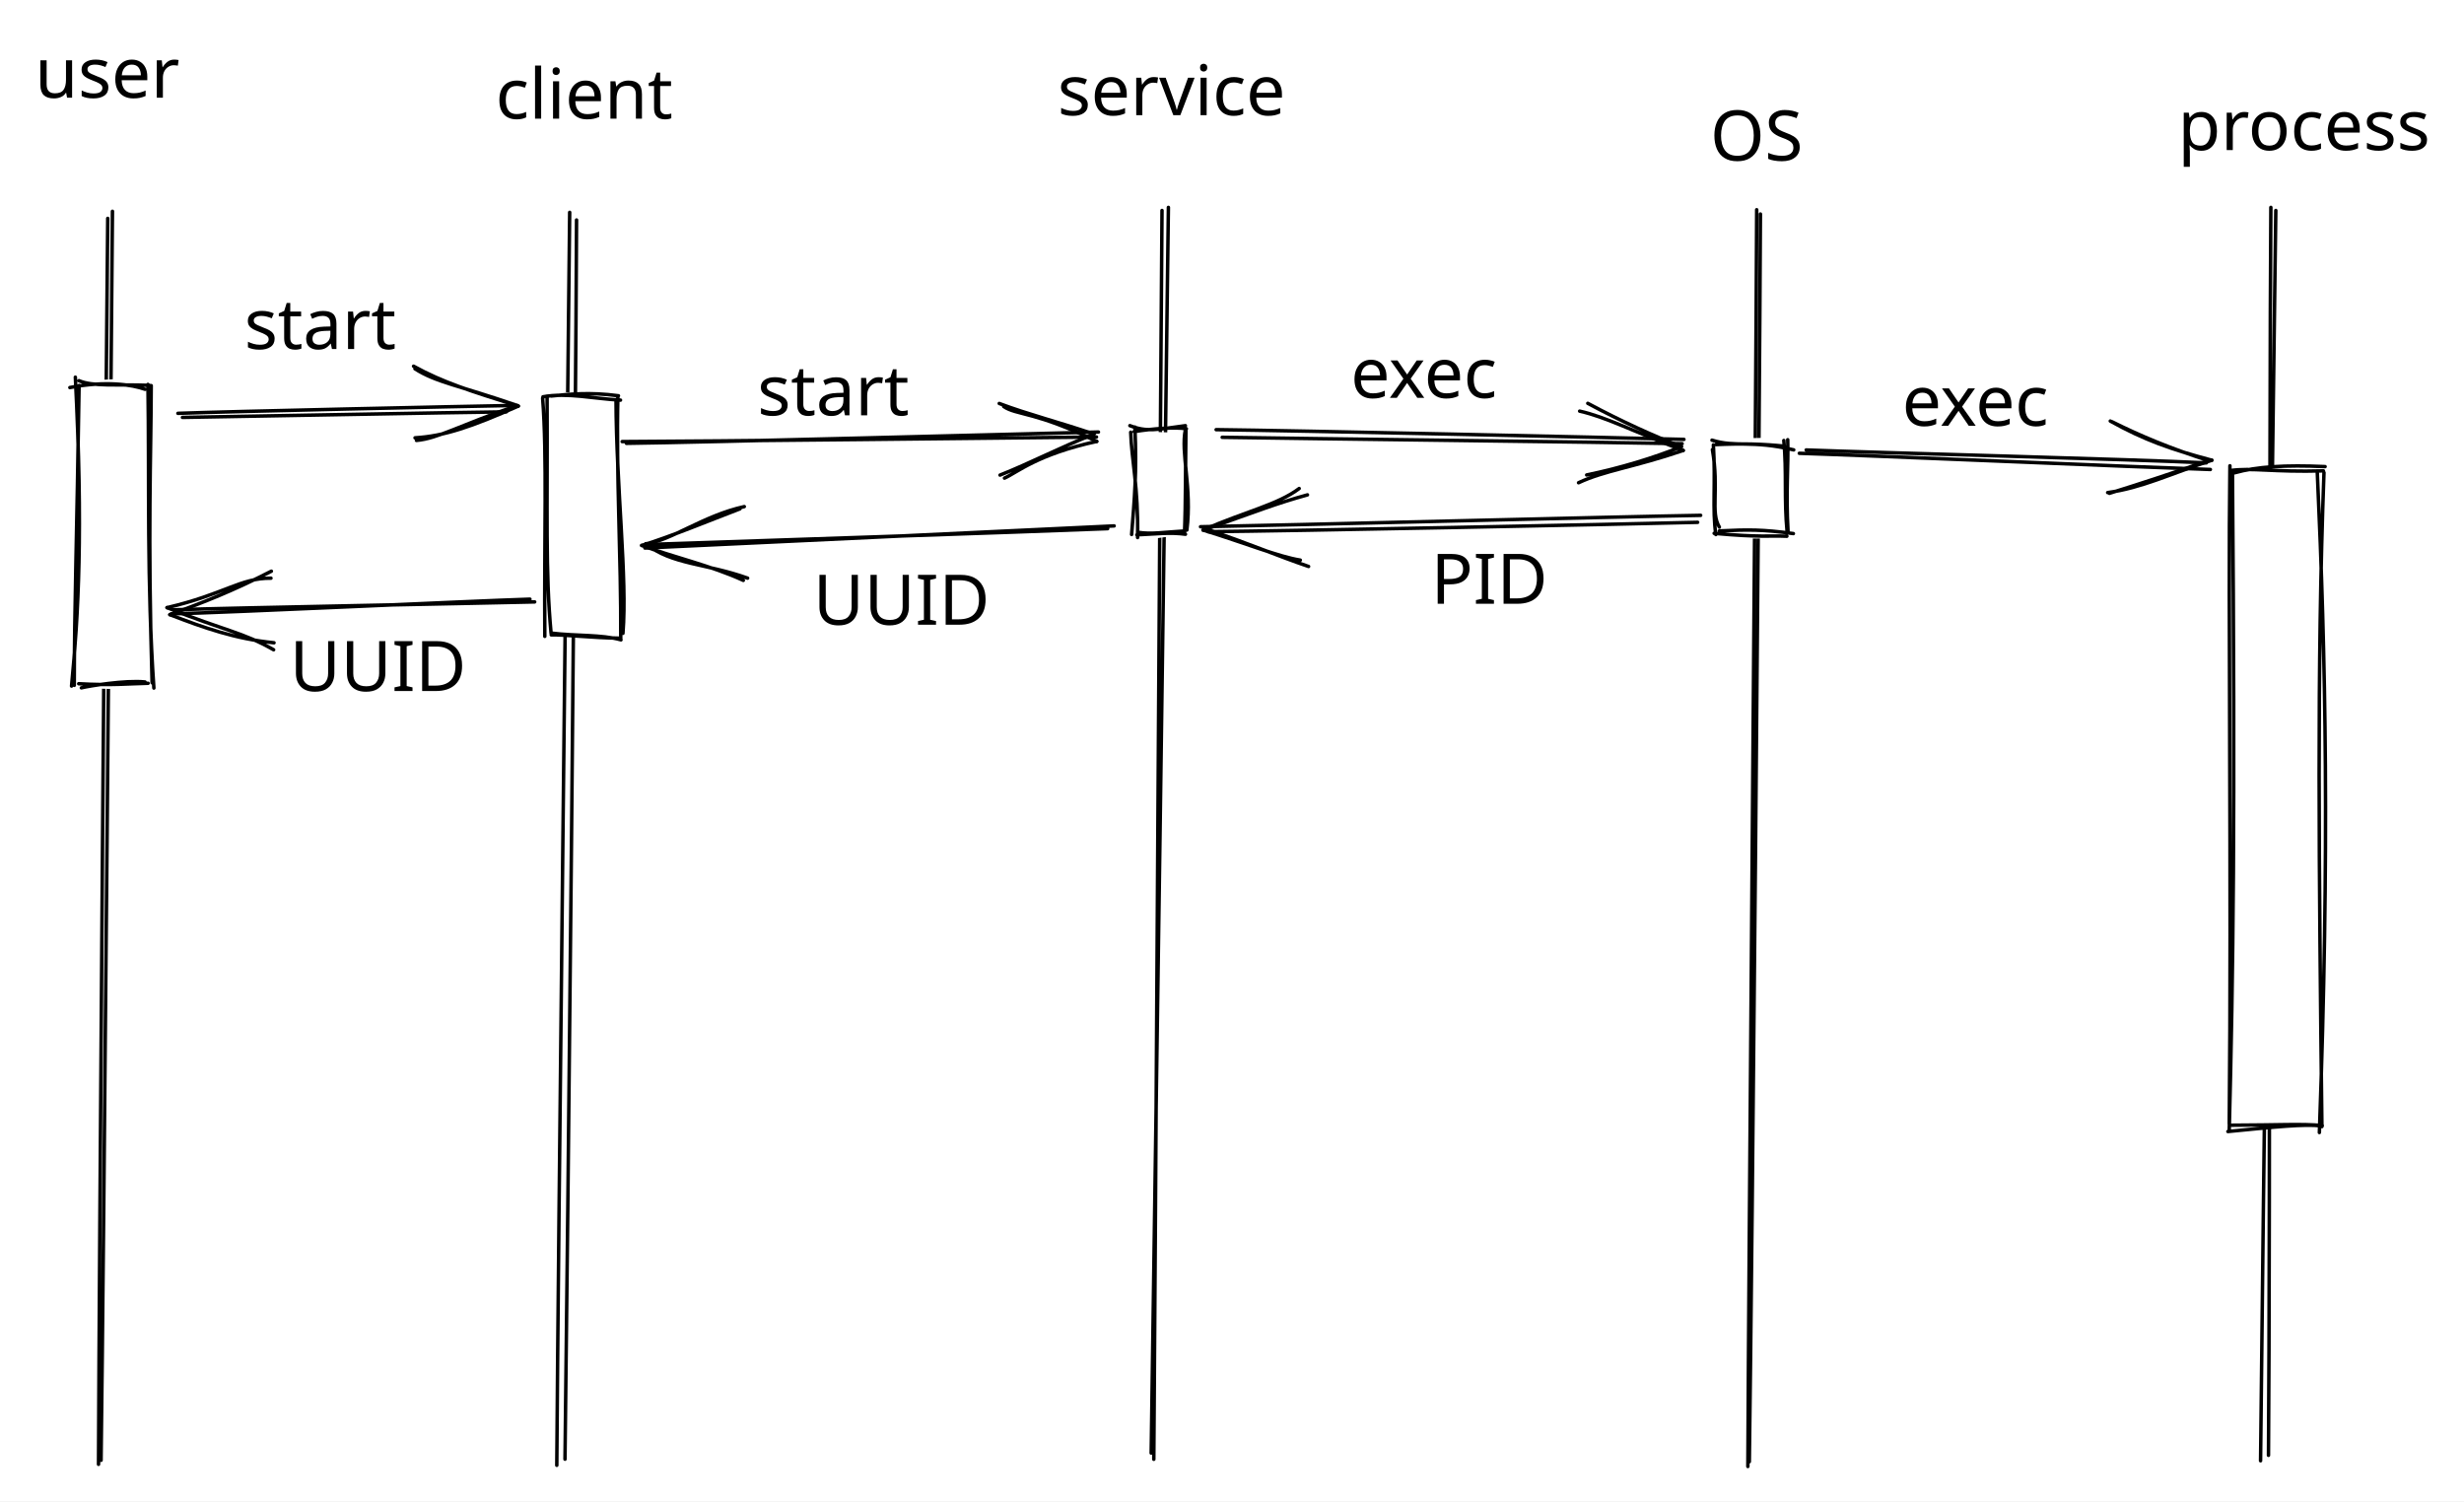
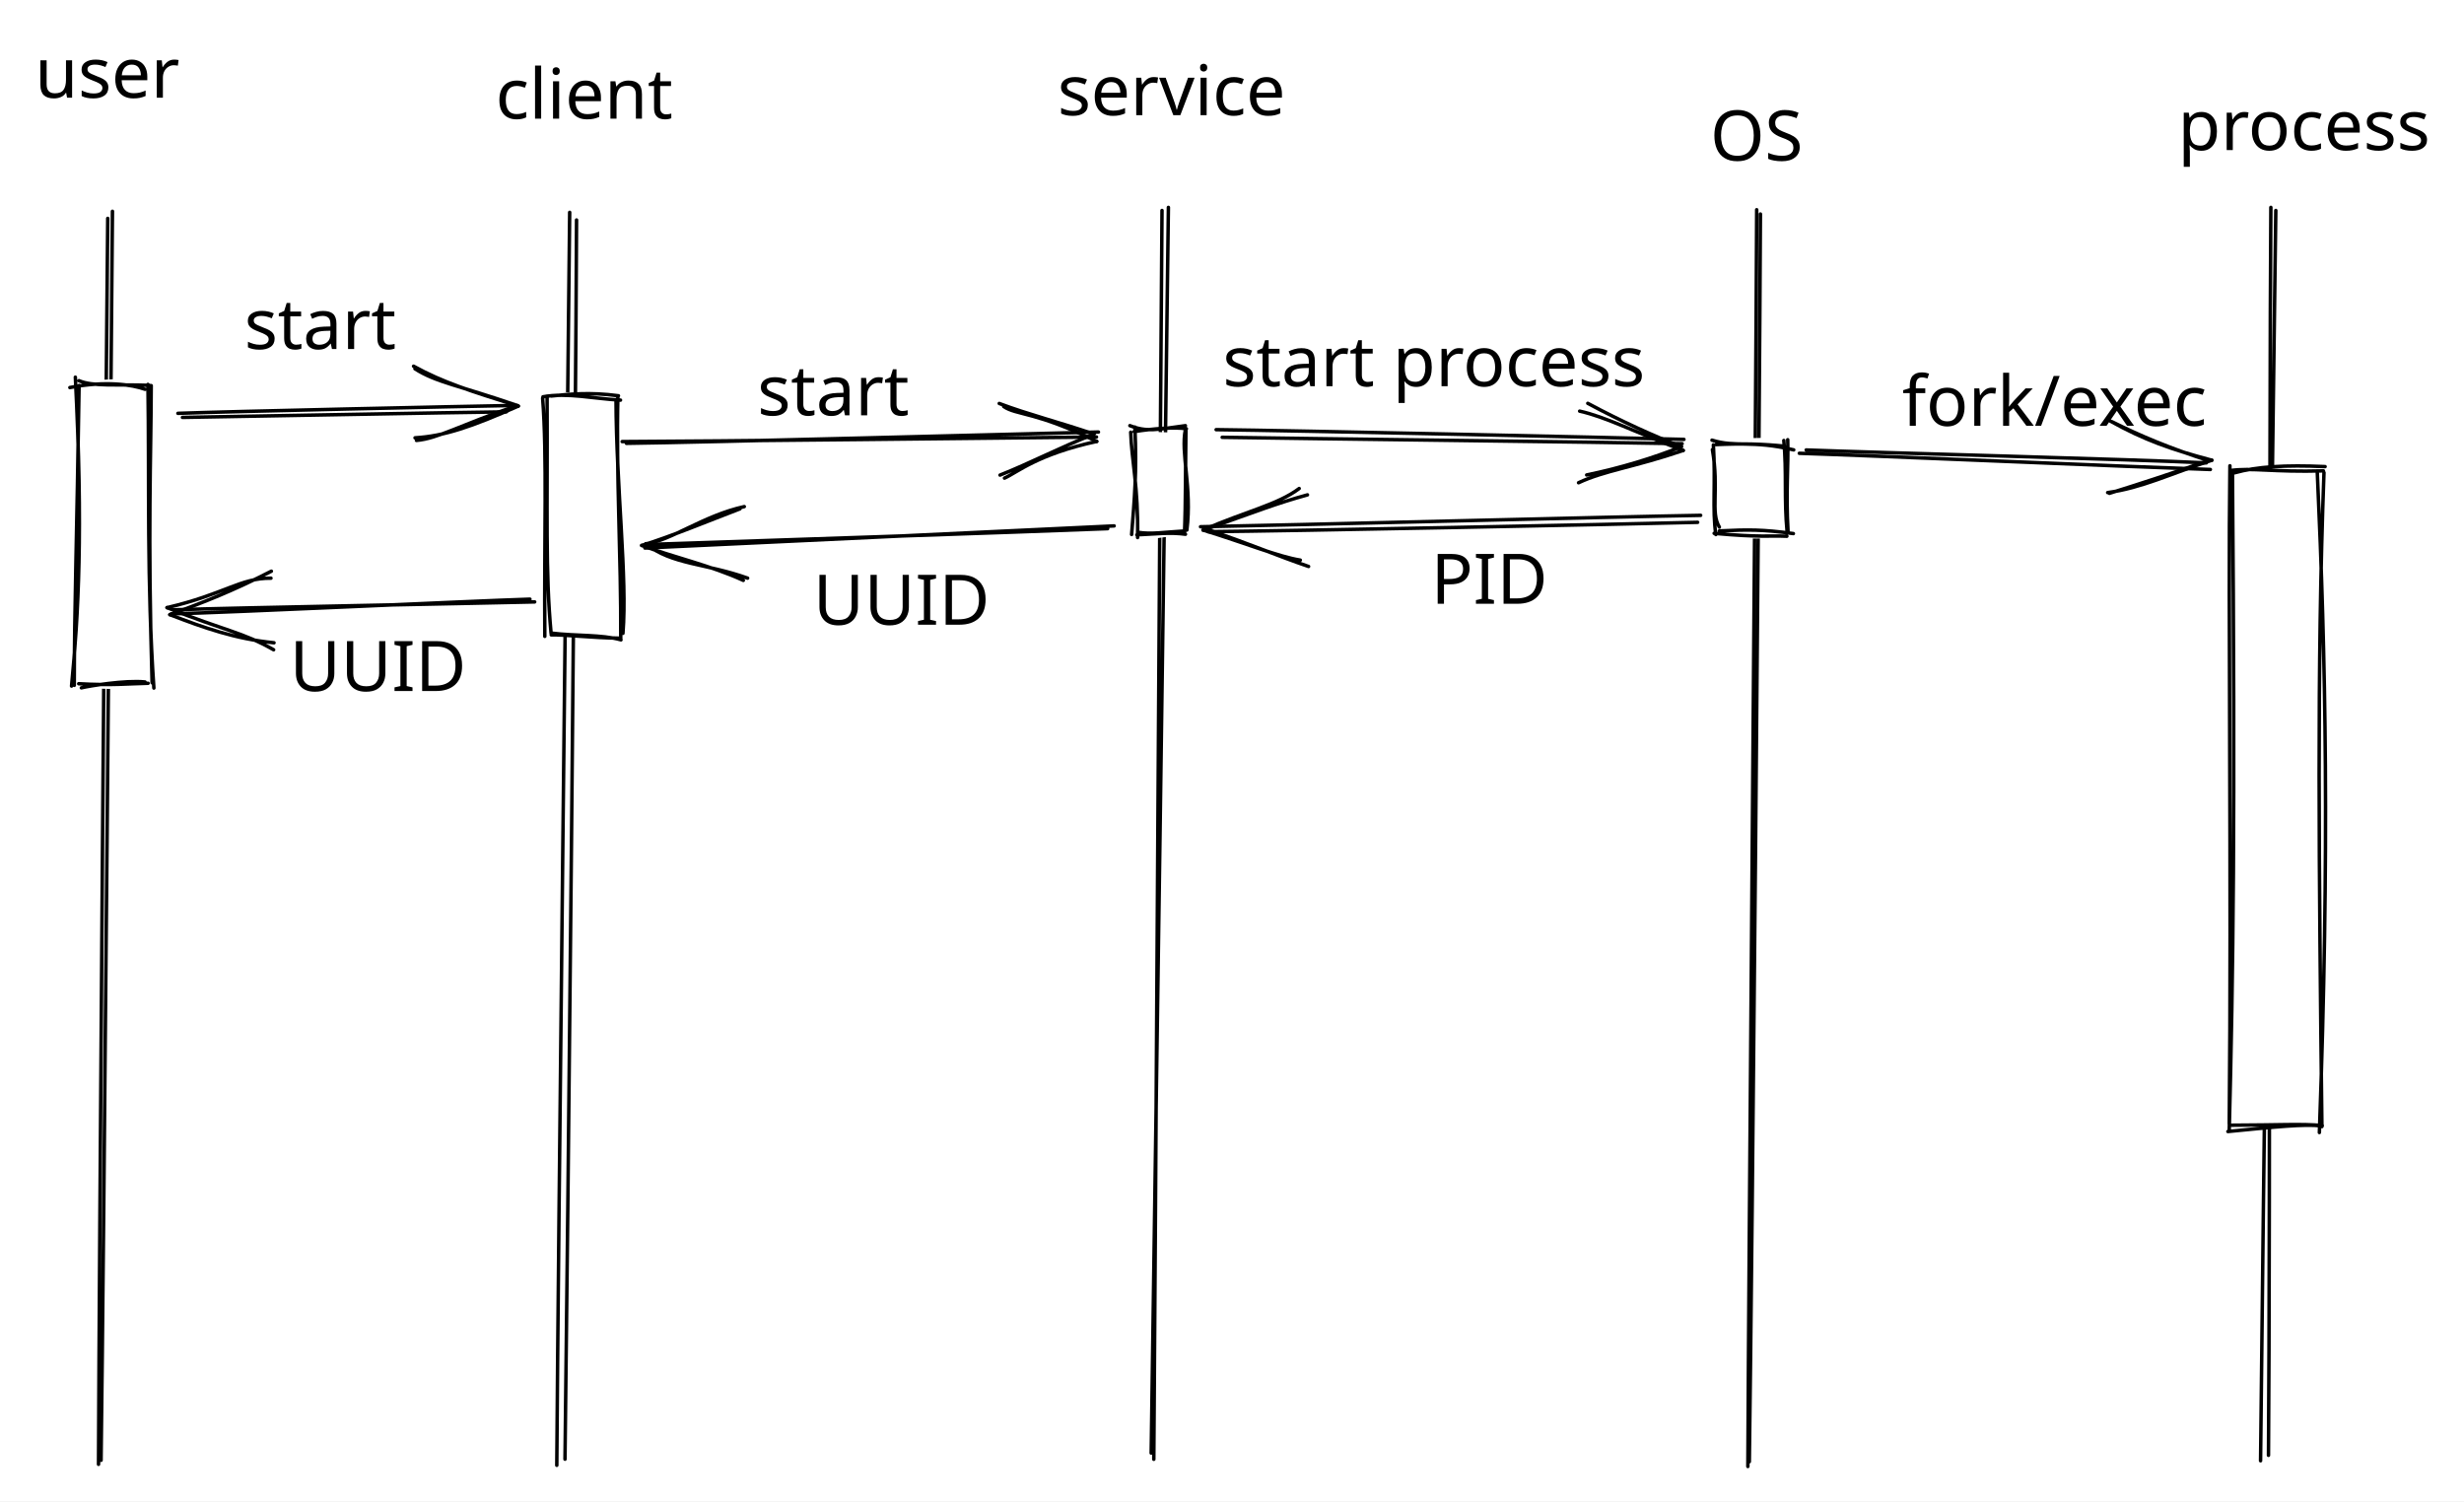
<svg xmlns="http://www.w3.org/2000/svg" version="1.1" viewBox="0 0 706 430.192" width="706" height="430.192">
  <defs>
    <style>
      @font-face {
        font-family: "Virgil";
        src: url("https://excalidraw.com/Virgil.woff2");
      }
      @font-face {
        font-family: "Cascadia";
        src: url("https://excalidraw.com/Cascadia.woff2");
      }
    </style>
  </defs>
  <rect x="0" y="0" width="706" height="430.192" fill="#ffffff" />
  <g transform="translate(10 10) rotate(0 21 13)">
    <text x="0" y="18" font-family="Virgil, Segoe UI Emoji" font-size="20px" fill="#000000" text-anchor="start" style="white-space: pre;" direction="ltr">user</text>
  </g>
  <g transform="translate(142 16) rotate(0 25.5 13)">
    <text x="0" y="18" font-family="Virgil, Segoe UI Emoji" font-size="20px" fill="#000000" text-anchor="start" style="white-space: pre;" direction="ltr">client</text>
  </g>
  <g transform="translate(303 15) rotate(0 33 13)">
    <text x="0" y="18" font-family="Virgil, Segoe UI Emoji" font-size="20px" fill="#000000" text-anchor="start" style="white-space: pre;" direction="ltr">service</text>
  </g>
  <g transform="translate(490 28) rotate(0 13.5 13)">
    <text x="0" y="18" font-family="Virgil, Segoe UI Emoji" font-size="20px" fill="#000000" text-anchor="start" style="white-space: pre;" direction="ltr">OS</text>
  </g>
  <g stroke-linecap="round">
    <g transform="translate(51.98942 119.8437) rotate(0 47.1436 -1.955809)">
      <path d="M0.29 -0.24 C15.91 -0.48, 77.38 -1.66, 93.08 -1.84 M-1.01 -1.41 C15.03 -1.98, 79.48 -3.39, 95.3 -3.67" stroke="#000000" stroke-width="1" fill="none" />
    </g>
    <g transform="translate(51.98942 119.8437) rotate(0 47.1436 -1.955809)">
      <path d="M66.93 5.61 C75.27 5.12, 83.1 2.47, 96.52 -3.49 M67.33 6.35 C73.49 5.81, 79.56 2.1, 96.17 -3.66" stroke="#000000" stroke-width="1" fill="none" />
    </g>
    <g transform="translate(51.98942 119.8437) rotate(0 47.1436 -1.955809)">
      <path d="M66.51 -14.91 C74.89 -10.28, 82.82 -7.81, 96.52 -3.49 M66.91 -14.17 C73.09 -10.24, 79.25 -9.5, 96.17 -3.66" stroke="#000000" stroke-width="1" fill="none" />
    </g>
  </g>
  <g transform="translate(70 82) rotate(0 27.5 13)">
    <text x="0" y="18" font-family="Virgil, Segoe UI Emoji" font-size="20px" fill="#000000" text-anchor="start" style="white-space: pre;" direction="ltr">start</text>
  </g>
  <g stroke-linecap="round">
    <g transform="translate(179 126) rotate(0 67.50226 -0.5896228)">
      <path d="M0.48 1.03 C23.3 0.75, 113.13 -1.68, 135.73 -2.21 M-0.73 0.53 C22.1 0.48, 112.4 -0.55, 135.17 -0.78" stroke="#000000" stroke-width="1" fill="none" />
    </g>
    <g transform="translate(179 126) rotate(0 67.50226 -0.5896228)">
      <path d="M108.81 11 C112.45 9.37, 118.22 4.19, 135.24 0.48 M107.53 10.13 C115.99 6.8, 124.36 2.37, 134.46 -1.62" stroke="#000000" stroke-width="1" fill="none" />
    </g>
    <g transform="translate(179 126) rotate(0 67.50226 -0.5896228)">
      <path d="M108.59 -9.52 C112.18 -7.01, 118 -8.06, 135.24 0.48 M107.31 -10.39 C115.72 -7.21, 124.16 -5.14, 134.46 -1.62" stroke="#000000" stroke-width="1" fill="none" />
    </g>
  </g>
  <g stroke-linecap="round">
    <g transform="translate(349.3333 123.9125) rotate(0 66.14276 1.210918)">
      <path d="M-0.88 -0.8 C21.41 -0.55, 110.95 1.41, 133.16 1.99 M0.86 1.39 C23.12 1.76, 110.84 2.78, 132.64 3.22" stroke="#000000" stroke-width="1" fill="none" />
    </g>
    <g transform="translate(349.3333 123.9125) rotate(0 66.14276 1.210918)">
      <path d="M102.96 14.41 C110.41 10.9, 118.69 10.01, 132.95 5.16 M105.29 12.18 C114.95 10.2, 124.43 7.29, 132.43 4.09" stroke="#000000" stroke-width="1" fill="none" />
    </g>
    <g transform="translate(349.3333 123.9125) rotate(0 66.14276 1.210918)">
      <path d="M103.28 -6.11 C110.73 -4.46, 118.93 -0.18, 132.95 5.16 M105.61 -8.34 C115.18 -3.2, 124.55 1.02, 132.43 4.09" stroke="#000000" stroke-width="1" fill="none" />
    </g>
  </g>
  <g stroke-linecap="round">
    <g transform="translate(652 60) rotate(0 -2.105069 178.9969)">
      <path d="M0.08 0.31 C-0.75 60.03, -3.7 298.85, -4.29 358.56 M-1.34 -0.57 C-1.84 58.82, -1.53 297.44, -2.02 357" stroke="#000000" stroke-width="1" fill="none" />
    </g>
  </g>
  <g transform="translate(624 25) rotate(0 36 13)">
    <text x="0" y="18" font-family="Virgil, Segoe UI Emoji" font-size="20px" fill="#000000" text-anchor="start" style="white-space: pre;" direction="ltr">process</text>
  </g>
  <g transform="translate(217 101) rotate(0 27.5 13)">
    <text x="0" y="18" font-family="Virgil, Segoe UI Emoji" font-size="20px" fill="#000000" text-anchor="start" style="white-space: pre;" direction="ltr">start</text>
  </g>
-   <g transform="translate(387 96) rotate(0 21.5 13)">
-     <text x="0" y="18" font-family="Virgil, Segoe UI Emoji" font-size="20px" fill="#000000" text-anchor="start" style="white-space: pre;" direction="ltr">exec</text>
+   <g transform="translate(350.3333 92.66667) rotate(0 69 13)">
+     <text x="0" y="18" font-family="Virgil, Segoe UI Emoji" font-size="20px" fill="#000000" text-anchor="start" style="white-space: pre;" direction="ltr">start process</text>
  </g>
  <g stroke-linecap="round">
    <g transform="translate(516 129.7141) rotate(0 58.439 2.011707)">
      <path d="M-0.45 0.17 C19.05 0.78, 97.54 4.17, 117.33 4.81 M1.52 -0.78 C20.79 -0.03, 96.77 1.93, 116.16 2.92" stroke="#000000" stroke-width="1" fill="none" />
    </g>
    <g transform="translate(516 129.7141) rotate(0 58.439 2.011707)">
      <path d="M87.9 11.43 C97.64 10.12, 105.68 6.12, 117.75 2.16 M88.39 11.64 C96.62 9.08, 105.59 6.17, 116.75 2.25" stroke="#000000" stroke-width="1" fill="none" />
    </g>
    <g transform="translate(516 129.7141) rotate(0 58.439 2.011707)">
      <path d="M88.65 -9.07 C98.34 -3.65, 106.13 -0.92, 117.75 2.16 M89.14 -8.87 C97.14 -4.87, 105.87 -1.22, 116.75 2.25" stroke="#000000" stroke-width="1" fill="none" />
    </g>
  </g>
-   <g transform="translate(545 104) rotate(0 21.5 13)">
-     <text x="0" y="18" font-family="Virgil, Segoe UI Emoji" font-size="20px" fill="#000000" text-anchor="start" style="white-space: pre;" direction="ltr">exec</text>
+   <g transform="translate(545 104) rotate(0 46 13)">
+     <text x="0" y="18" font-family="Virgil, Segoe UI Emoji" font-size="20px" fill="#000000" text-anchor="start" style="white-space: pre;" direction="ltr">fork/exec</text>
  </g>
  <g stroke-linecap="round">
    <g transform="translate(486.1432 148.8343) rotate(0 -70.50603 1.172613)">
      <path d="M1.14 -1.17 C-22.5 -0.79, -118.42 1.69, -142.16 2.1 M0.28 0.83 C-22.97 1.41, -116.24 3.31, -139.97 3.51" stroke="#000000" stroke-width="1" fill="none" />
    </g>
    <g transform="translate(486.1432 148.8343) rotate(0 -70.50603 1.172613)">
      <path d="M-113.89 -8.86 C-120.07 -4.19, -129.18 -2.34, -141.45 3.04 M-111.52 -7.04 C-120.21 -4.66, -126.62 -2.15, -140.49 2.78" stroke="#000000" stroke-width="1" fill="none" />
    </g>
    <g transform="translate(486.1432 148.8343) rotate(0 -70.50603 1.172613)">
      <path d="M-113.57 11.66 C-119.82 10.68, -129.01 6.88, -141.45 3.04 M-111.2 13.48 C-120.13 10.44, -126.62 7.53, -140.49 2.78" stroke="#000000" stroke-width="1" fill="none" />
    </g>
  </g>
  <g stroke-linecap="round">
    <g transform="translate(318 151) rotate(0 -65.99496 2.856548)">
      <path d="M-0.63 0.48 C-22.73 1.38, -110.14 4.27, -132.18 5.01 M1.23 -0.31 C-21.07 0.73, -111.28 5.04, -133.22 6.03" stroke="#000000" stroke-width="1" fill="none" />
    </g>
    <g transform="translate(318 151) rotate(0 -65.99496 2.856548)">
      <path d="M-104.74 -5.84 C-116.47 -3.28, -125.89 4.02, -132.95 4.81 M-105.98 -5.2 C-114.66 -1.91, -126 2.82, -134.13 5.29" stroke="#000000" stroke-width="1" fill="none" />
    </g>
    <g transform="translate(318 151) rotate(0 -65.99496 2.856548)">
      <path d="M-103.79 14.66 C-115.77 10.37, -125.52 10.83, -132.95 4.81 M-105.02 15.3 C-113.99 11.15, -125.67 8.43, -134.13 5.29" stroke="#000000" stroke-width="1" fill="none" />
    </g>
  </g>
  <g stroke-linecap="round">
    <g transform="translate(153 172) rotate(0 -51.87284 1.787012)">
      <path d="M0.2 0.47 C-16.91 0.89, -85.79 2.15, -103.33 2.73 M-1.16 -0.32 C-18.31 0.21, -87.01 3.52, -103.94 3.9" stroke="#000000" stroke-width="1" fill="none" />
    </g>
    <g transform="translate(153 172) rotate(0 -51.87284 1.787012)">
      <path d="M-75.36 -6.33 C-84.1 -6.42, -88.81 -1.7, -105.14 2.11 M-75.25 -8.33 C-85.96 -2.85, -94.61 0.59, -104.33 4.12" stroke="#000000" stroke-width="1" fill="none" />
    </g>
    <g transform="translate(153 172) rotate(0 -51.87284 1.787012)">
      <path d="M-74.6 14.18 C-83.57 9.08, -88.47 8.8, -105.14 2.11 M-74.49 12.18 C-85.63 11.06, -94.52 7.91, -104.33 4.12" stroke="#000000" stroke-width="1" fill="none" />
    </g>
  </g>
  <g transform="translate(83 180) rotate(0 27.5 13)">
    <text x="0" y="18" font-family="Virgil, Segoe UI Emoji" font-size="20px" fill="#000000" text-anchor="start" style="white-space: pre;" direction="ltr">UUID</text>
  </g>
  <g transform="translate(410 155) rotate(0 20 13)">
    <text x="0" y="18" font-family="Virgil, Segoe UI Emoji" font-size="20px" fill="#000000" text-anchor="start" style="white-space: pre;" direction="ltr">PID</text>
  </g>
  <g transform="translate(233 161) rotate(0 27.5 13)">
    <text x="0" y="18" font-family="Virgil, Segoe UI Emoji" font-size="20px" fill="#000000" text-anchor="start" style="white-space: pre;" direction="ltr">UUID</text>
  </g>
  <g stroke-linecap="round">
    <g transform="translate(333.6667 60) rotate(0 -1.356026 178.7864)">
      <path d="M-0.72 0.31 C-1.26 60.16, -2.6 298.74, -3.07 358.14 M1.11 -0.57 C0.43 59.01, -2.91 296.66, -3.82 356.36" stroke="#000000" stroke-width="1" fill="none" />
    </g>
  </g>
  <g stroke-linecap="round">
    <g transform="translate(163.6667 61.66667) rotate(0 -1.299421 178.6879)">
      <path d="M-0.44 -0.82 C-1.06 59, -3.76 298.59, -4.13 358.19 M1.53 1.37 C1.34 60.91, -1.02 297.03, -1.78 356.44" stroke="#000000" stroke-width="1" fill="none" />
    </g>
  </g>
  <g stroke-linecap="round">
    <g transform="translate(32 61.66667) rotate(0 -1.775505 178.396)">
      <path d="M0.22 -1.12 C-0.31 58.37, -2.24 296.89, -3.04 356.76 M-1.13 0.91 C-1.78 60.55, -3.58 298.71, -3.77 357.91" stroke="#000000" stroke-width="1" fill="none" />
    </g>
  </g>
  <g stroke-linecap="round" transform="translate(22 110) rotate(0 10.5 43)">
    <path d="M-1.59 -0.74 L22.6 -1.95 L22.43 87.8 L0.5 87.14" stroke="none" stroke-width="0" fill="#ffffffff" />
    <path d="M-1.98 1.05 C8.29 -0.96, 15.87 0.23, 19.56 1.54 M0.63 -0.92 C4.53 0.81, 11.57 0.08, 20.83 0.42 M20.39 0.15 C20.81 28.07, 20.03 57.46, 22.09 87.15 M21.33 0.49 C21.3 20.41, 20.28 42.8, 21.58 85.65 M19.56 85.41 C13.88 84.83, 3.42 86.56, 1.31 87.09 M20.43 85.78 C14.9 85.88, 9.8 86.45, 0.55 85.91 M-1.5 86.58 C0.48 66.19, 1.82 42.02, -0.41 -1.92 M-0.72 86.37 C-0.72 65.42, 0.04 43.49, 0.66 0.45" stroke="#000000" stroke-width="1" fill="none" />
  </g>
  <g stroke-linecap="round" transform="translate(157 113) rotate(0 10.5 34.5)">
    <path d="M-0.89 -1.01 L20.39 0.49 L20.6 67.44 L0.93 69.73" stroke="none" stroke-width="0" fill="#ffffffff" />
    <path d="M-1.43 0.7 C5.64 -0.57, 13.16 1.26, 20.79 1.65 M0.95 0.47 C5.95 -0.01, 11.71 -0.73, 20.2 0.4 M19.5 1.5 C19.6 27.09, 22.76 52.49, 21.49 68.47 M20.04 0.45 C19.51 23.01, 20.98 46.37, 20.86 69.96 M20.93 70.34 C15.31 68.77, 8.18 69.29, 0.9 68.4 M20.49 69.86 C12.51 69.75, 4.52 68.81, 0.94 68.91 M-0.9 69.34 C-1.09 40.65, -0.23 17.77, -1.52 1.09 M0.9 68.46 C-0.75 50.57, -0.1 34.6, -0.24 0.49" stroke="#000000" stroke-width="1" fill="none" />
  </g>
  <g stroke-linecap="round" transform="translate(325 123) rotate(0 7.5 15)">
    <path d="M1.13 0.62 L16.97 1.15 L16.34 29.95 L0.63 31.94" stroke="none" stroke-width="0" fill="#ffffffff" />
    <path d="M-1.26 -1.04 C3.61 0.84, 6.21 0.11, 14.65 -1.03 M-0.05 0.67 C5.36 -0.19, 11.61 -0.67, 14.93 -0.15 M14.66 0.03 C13.23 6.86, 16.59 16.7, 15.06 28.88 M14.8 0.3 C14.66 9.85, 14.75 21.37, 14.38 30.06 M14.49 29.14 C8.67 29.47, 4.8 30.15, 1.13 29.53 M14.67 30.08 C10.2 29.47, 6.46 30, 0.73 30.25 M0.95 31.03 C1.21 16.57, -0.82 8.52, -1.02 0.85 M-0.76 30.15 C0.03 19.95, 0.77 12.51, 0.18 -0.64" stroke="#000000" stroke-width="1" fill="none" />
  </g>
  <g stroke-linecap="round" transform="translate(639 135) rotate(0 13.33333 93.83333)">
    <path d="M-0.43 -1.33 L25.78 -0.66 L28.53 188.54 L-1.01 187.6" stroke="none" stroke-width="0" fill="#ffffffff" />
    <path d="M1.24 0.48 C7.54 -1.31, 15.84 -1.81, 27.2 -1.3 M-0.05 -0.16 C6.39 -1.06, 12.19 0.33, 26.72 -0.08 M24.97 0.57 C27.41 53.37, 28.5 108.64, 25.56 189.51 M26.88 0.41 C24.81 56.09, 25.44 113.17, 26.29 187.81 M26.08 187.6 C21.19 187.03, 12.94 187.89, -0.65 189.22 M26.39 187.51 C20.58 186.95, 13.73 187.39, 0.46 187.41 M-0.26 187 C0.42 114.27, -0.64 40.29, -0.07 -1.53 M-0.26 188.66 C0.88 143.71, 1.46 100.43, 0.66 -0.14" stroke="#000000" stroke-width="1" fill="none" />
  </g>
  <g stroke-linecap="round">
    <g transform="translate(503.6667 61.66667) rotate(0 -1.061456 178.4794)">
      <path d="M0.74 -0.34 C0.51 58.99, -1.61 297.63, -2.44 357.16 M-0.33 -1.57 C-0.54 58.45, -2.62 298.62, -2.86 358.53" stroke="#000000" stroke-width="1" fill="none" />
    </g>
  </g>
  <g stroke-linecap="round" transform="translate(491 127) rotate(0 10.5 13)">
    <path d="M-1.22 -1.2 L19.57 -1.67 L22.4 27.25 L-1.92 27.38" stroke="none" stroke-width="0" fill="#ffffffff" />
    <path d="M-0.47 -0.88 C6.37 1.29, 10.75 -0.99, 22.95 1.91 M0.7 0.39 C8.41 0.04, 14.28 0.22, 20.3 0.85 M21.23 -1 C21.46 6.68, 20.66 13.67, 21.32 25.32 M20.11 -0.78 C20.98 8.45, 20.14 15.83, 21.06 25.48 M22.85 25.89 C13.97 24.7, 10.09 24.72, 1.65 25.13 M20.99 26.65 C16.13 26.45, 13.32 27.02, 0.15 25.82 M1.64 24.03 C-0.96 19.8, 1.61 13.24, -0.35 1.83 M0.63 26.17 C-0.42 18.91, 0.6 11.36, -0.07 0.48" stroke="#000000" stroke-width="1" fill="none" />
  </g>
</svg>
